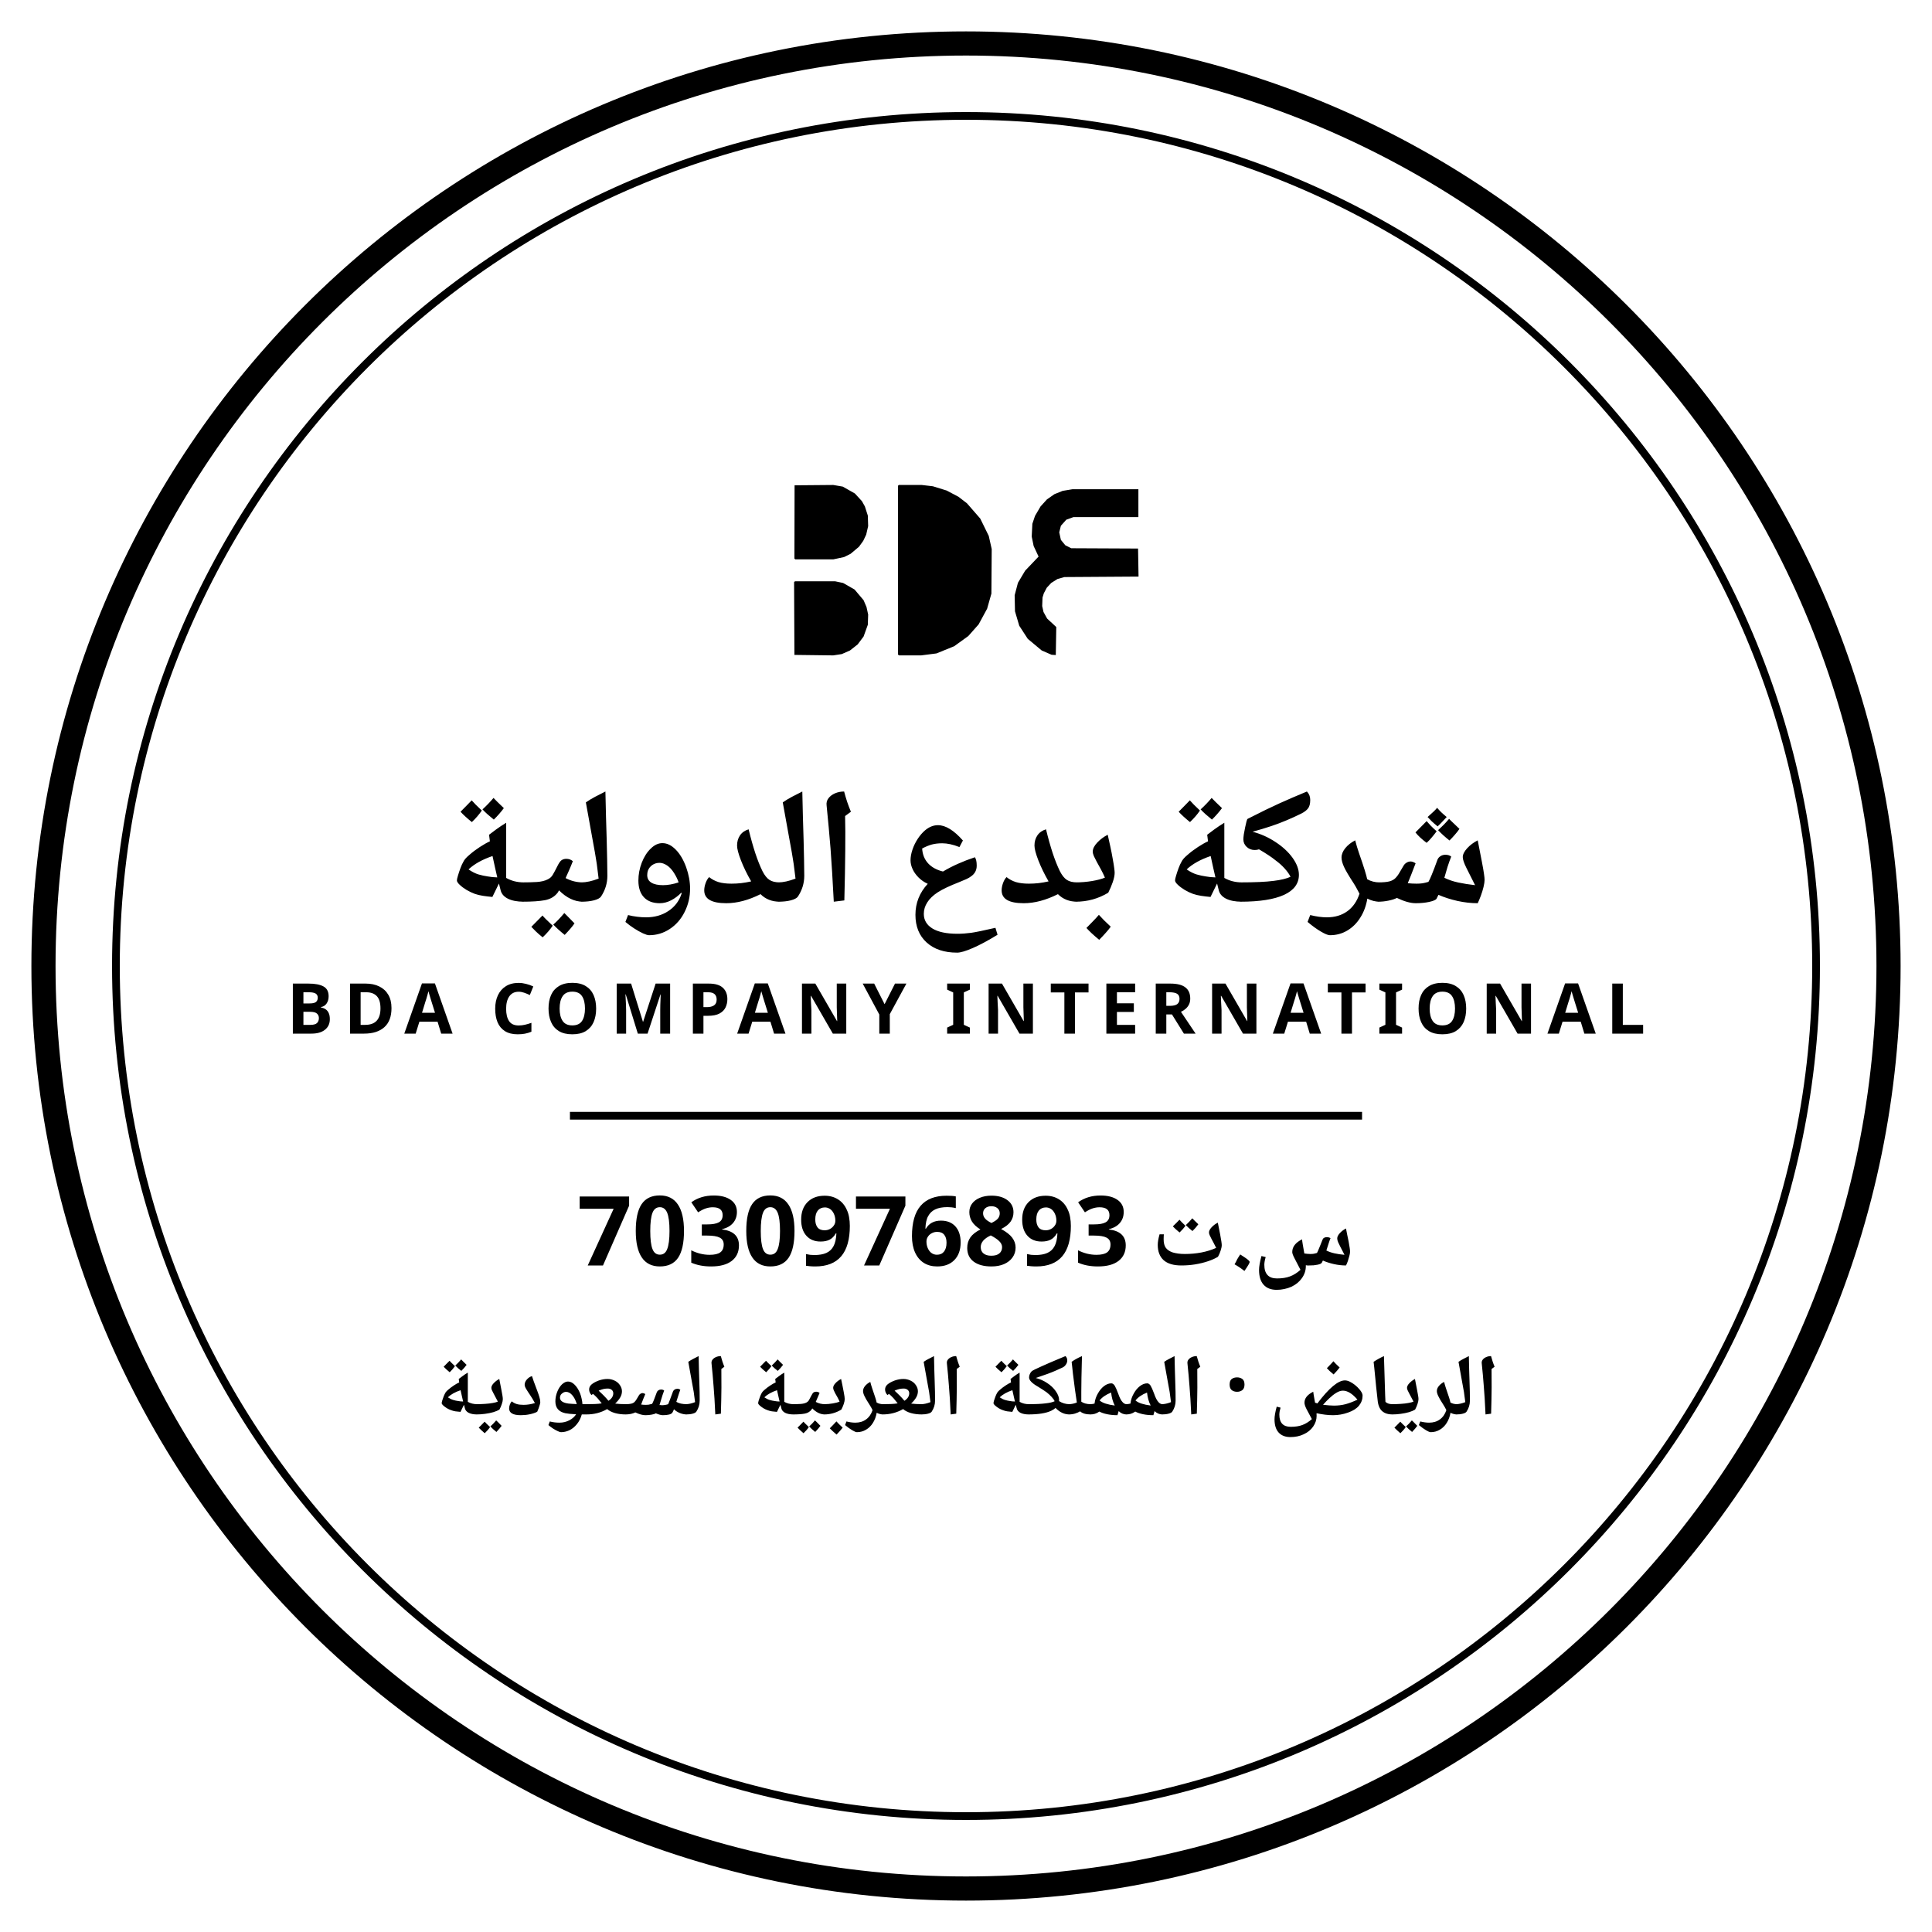
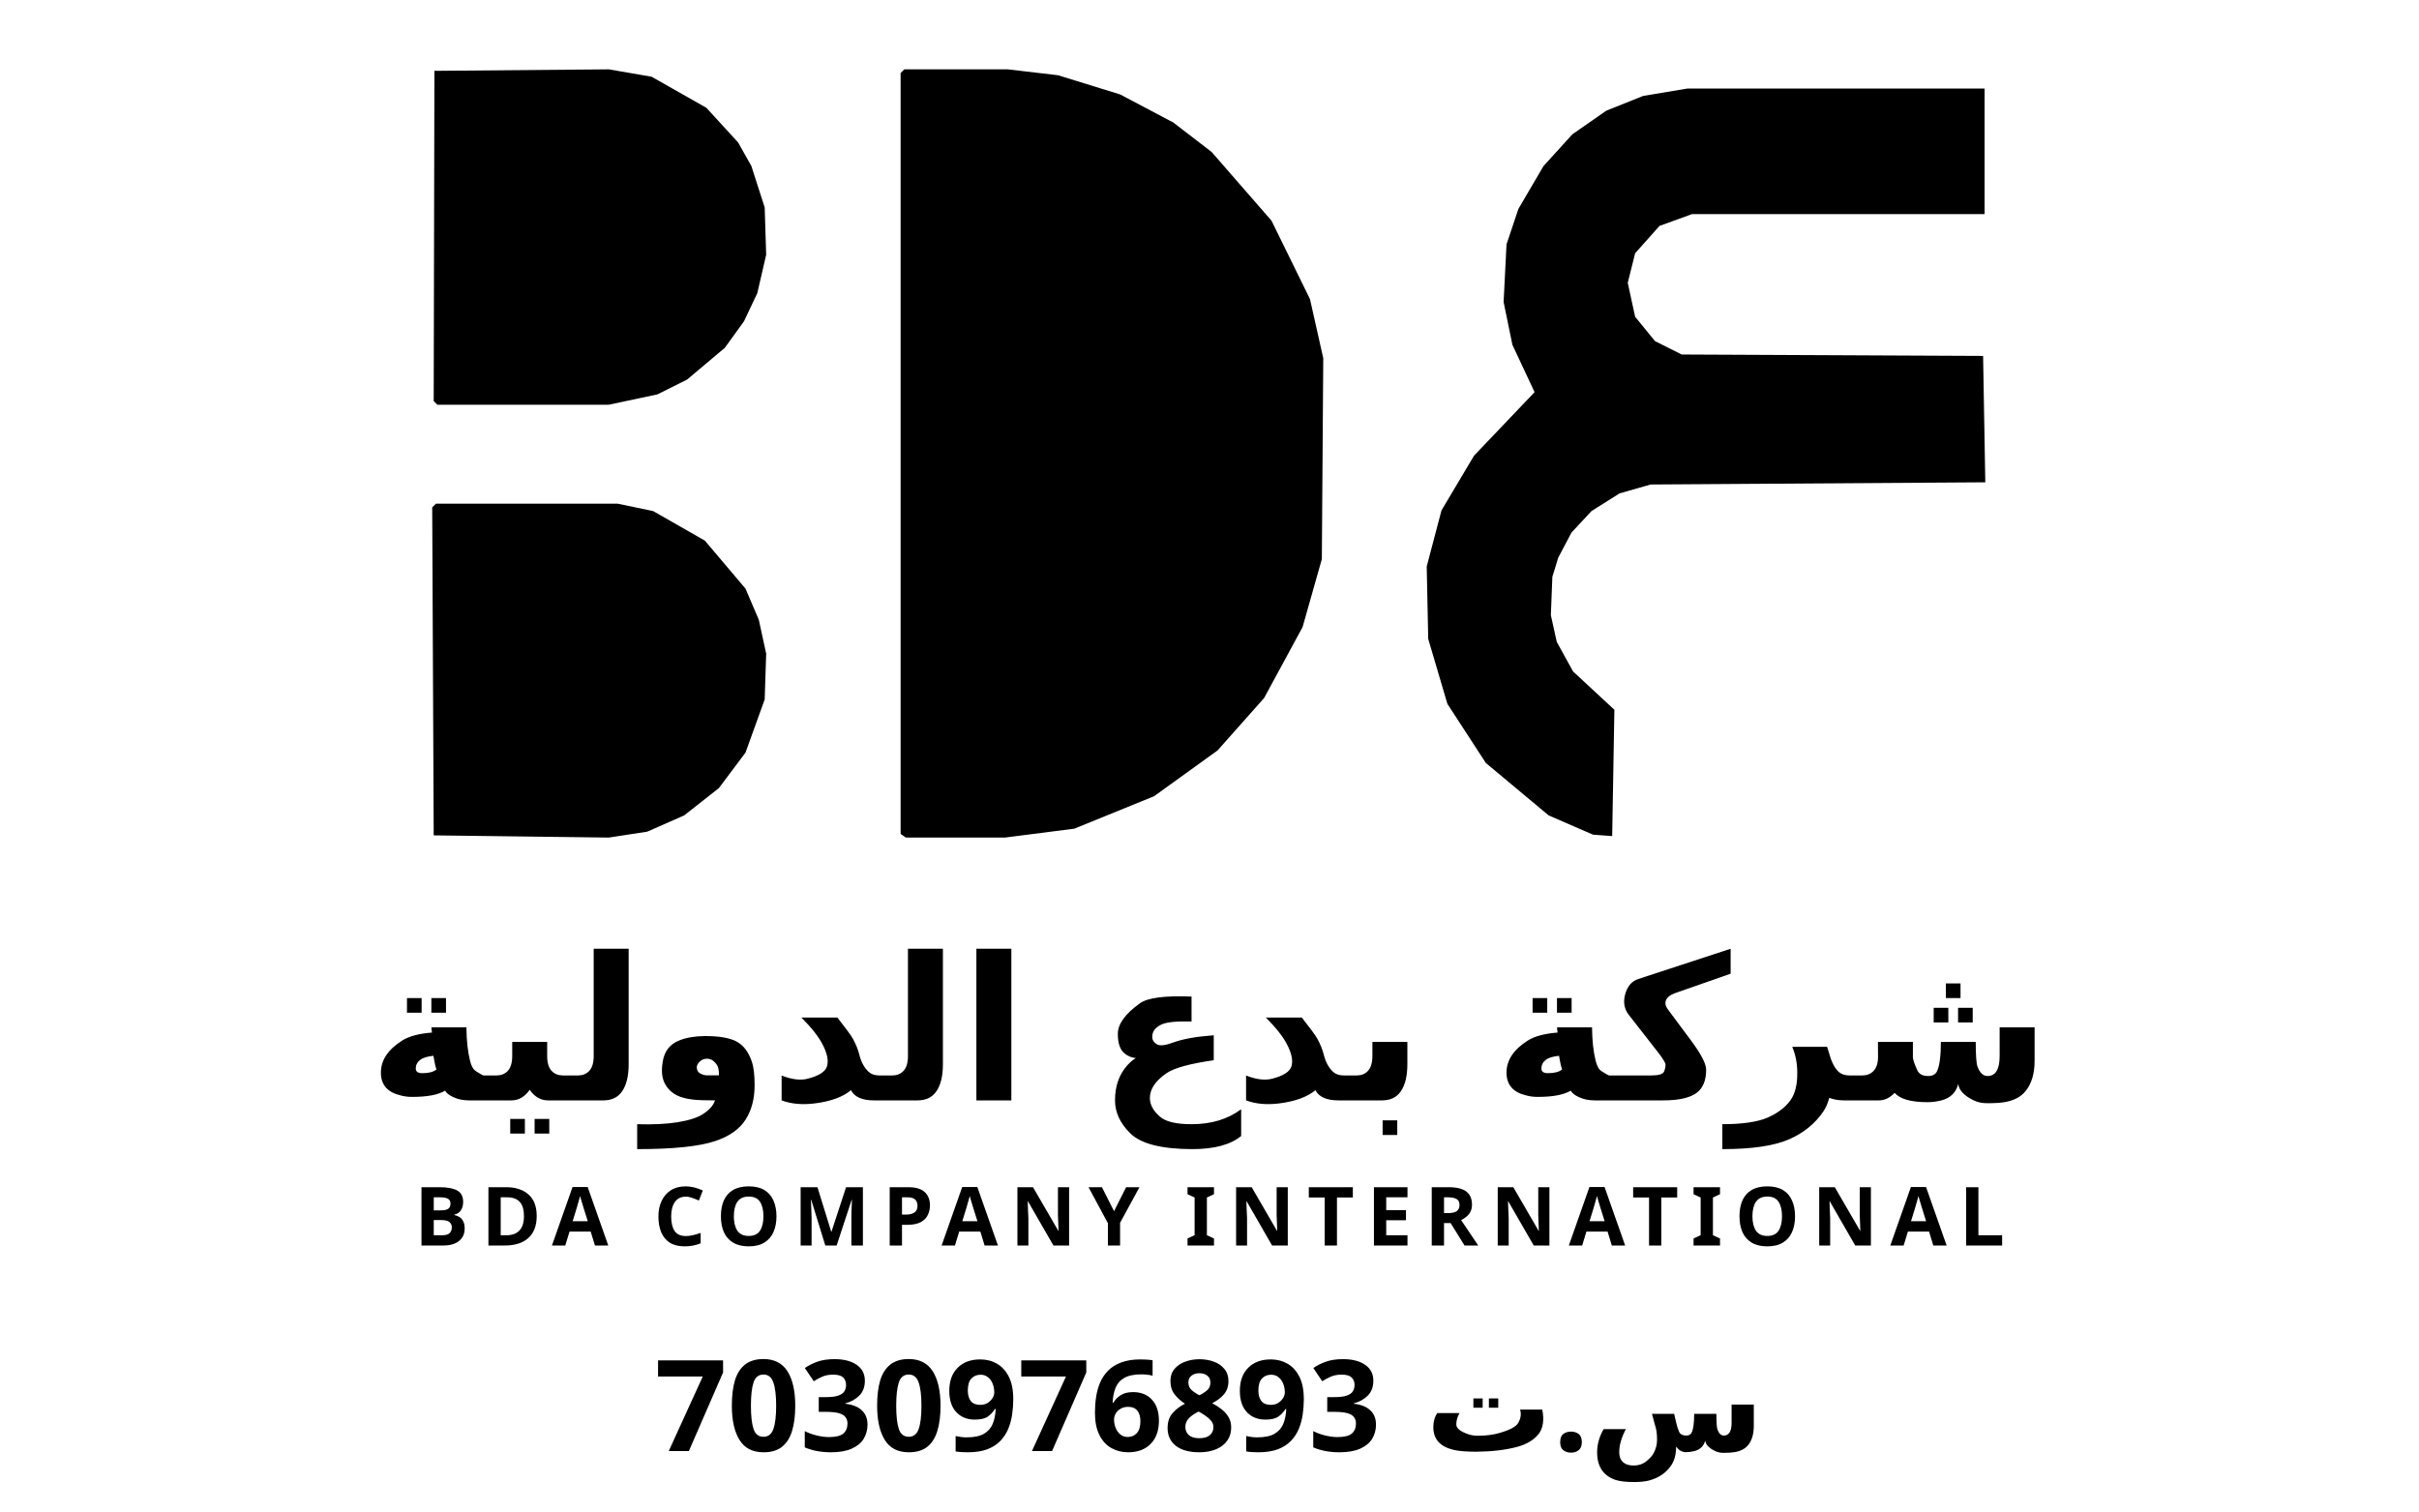
- <svg xmlns="http://www.w3.org/2000/svg" viewBox="0 0 400 400" width="400" height="400" role="img" aria-label="ختم شركة بدع الدولية — BDA Company International company seal">
-   <g fill="none" stroke="currentColor" stroke-width="5">
-     <circle cx="200" cy="200" r="191" />
-   </g>
-   <g fill="none" stroke="currentColor" stroke-width="1.6">
-     <circle cx="200" cy="200" r="176" />
-   </g>
-   <g transform="translate(164,100) scale(0.361)" fill="currentColor">
+ <svg xmlns="http://www.w3.org/2000/svg" viewBox="0 0 400 250" width="400" height="250" role="img" aria-label="ختم شركة بدع الدولية — BDA Company International company seal">
+   <g transform="translate(70,10) scale(1.3)" fill="currentColor">
    <path fill-rule="evenodd" d="M23.59,43.8 L1.79,43.8 L1.32,43.33 L1.41,1.32 L23.59,1.13 L29.04,2.07 L36.0,6.02 L40.04,10.43 L41.73,13.44 L43.42,18.7 L43.61,24.72 L42.48,29.61 L40.79,33.18 L38.35,36.56 L33.55,40.6 L29.79,42.48 L23.59,43.8 Z M73.97,98.87 L61.37,98.87 L60.71,98.4 L60.71,1.6 L61.18,1.13 L74.34,1.13 L80.73,1.88 L88.63,4.32 L95.39,7.89 L100.28,11.65 L107.89,20.39 L112.78,30.36 L114.47,37.88 L114.29,63.44 L111.84,72.09 L106.95,81.11 L101.03,87.78 L92.95,93.61 L82.8,97.74 L73.97,98.87 Z M151.22,98.68 L148.78,98.5 L143.14,96.05 L135.15,89.38 L130.26,81.86 L127.82,73.59 L127.63,64.38 L129.51,57.24 L133.65,50.28 L141.35,42.2 L138.53,36.18 L137.41,30.73 L137.78,23.4 L139.29,18.89 L142.48,13.44 L146.15,9.4 L150.47,6.39 L155.17,4.51 L160.81,3.57 L198.59,3.57 L198.59,19.55 L161.37,19.55 L157.24,21.05 L154.14,24.53 L153.2,28.29 L154.14,32.61 L156.67,35.71 L160.06,37.41 L198.4,37.59 L198.68,53.67 L156.11,53.95 L152.16,55.08 L148.59,57.33 L146.05,60.06 L144.36,63.25 L143.61,65.7 L143.42,70.58 L144.17,73.97 L146.24,77.73 L151.5,82.61 L151.22,98.68 Z M23.59,98.87 L1.32,98.59 L1.13,56.86 L1.6,56.39 L24.72,56.39 L29.23,57.33 L35.81,61.09 L40.98,67.2 L42.67,71.15 L43.61,75.47 L43.42,81.3 L40.98,88.06 L37.59,92.58 L33.18,96.05 L28.48,98.12 L23.59,98.87 Z" />
  </g>
-   <g fill="currentColor" text-anchor="middle" font-family="Cairo, 'Noto Naskh Arabic', sans-serif">
-     <text x="200" y="187" font-size="34" font-weight="800" direction="rtl">شركة بدع الدولية</text>
-     <text x="200" y="214" font-size="14.5" font-weight="700" letter-spacing="2.1">BDA COMPANY INTERNATIONAL</text>
-   </g>
-   <path d="M118,231 H282" stroke="currentColor" stroke-width="1.6" />
-   <g fill="currentColor" text-anchor="middle" font-family="Cairo, 'Noto Naskh Arabic', sans-serif">
-     <text x="200" y="262" font-size="20" font-weight="700" direction="rtl">س.ت 7030976893</text>
-     <text x="200" y="293" font-size="18" font-weight="600" direction="rtl">الرياض · المملكة العربية السعودية</text>
+   <g fill="currentColor" text-anchor="middle" font-family="Cairo, sans-serif">
+     <text x="200" y="182" font-size="33" font-weight="800" direction="rtl">شركة بدع الدولية</text>
+     <text x="200" y="206" font-size="13.5" font-weight="700" letter-spacing="2">BDA COMPANY INTERNATIONAL</text>
+     <text x="200" y="240" font-size="21" font-weight="800" direction="rtl">س.ت 7030976893</text>
  </g>
</svg>
